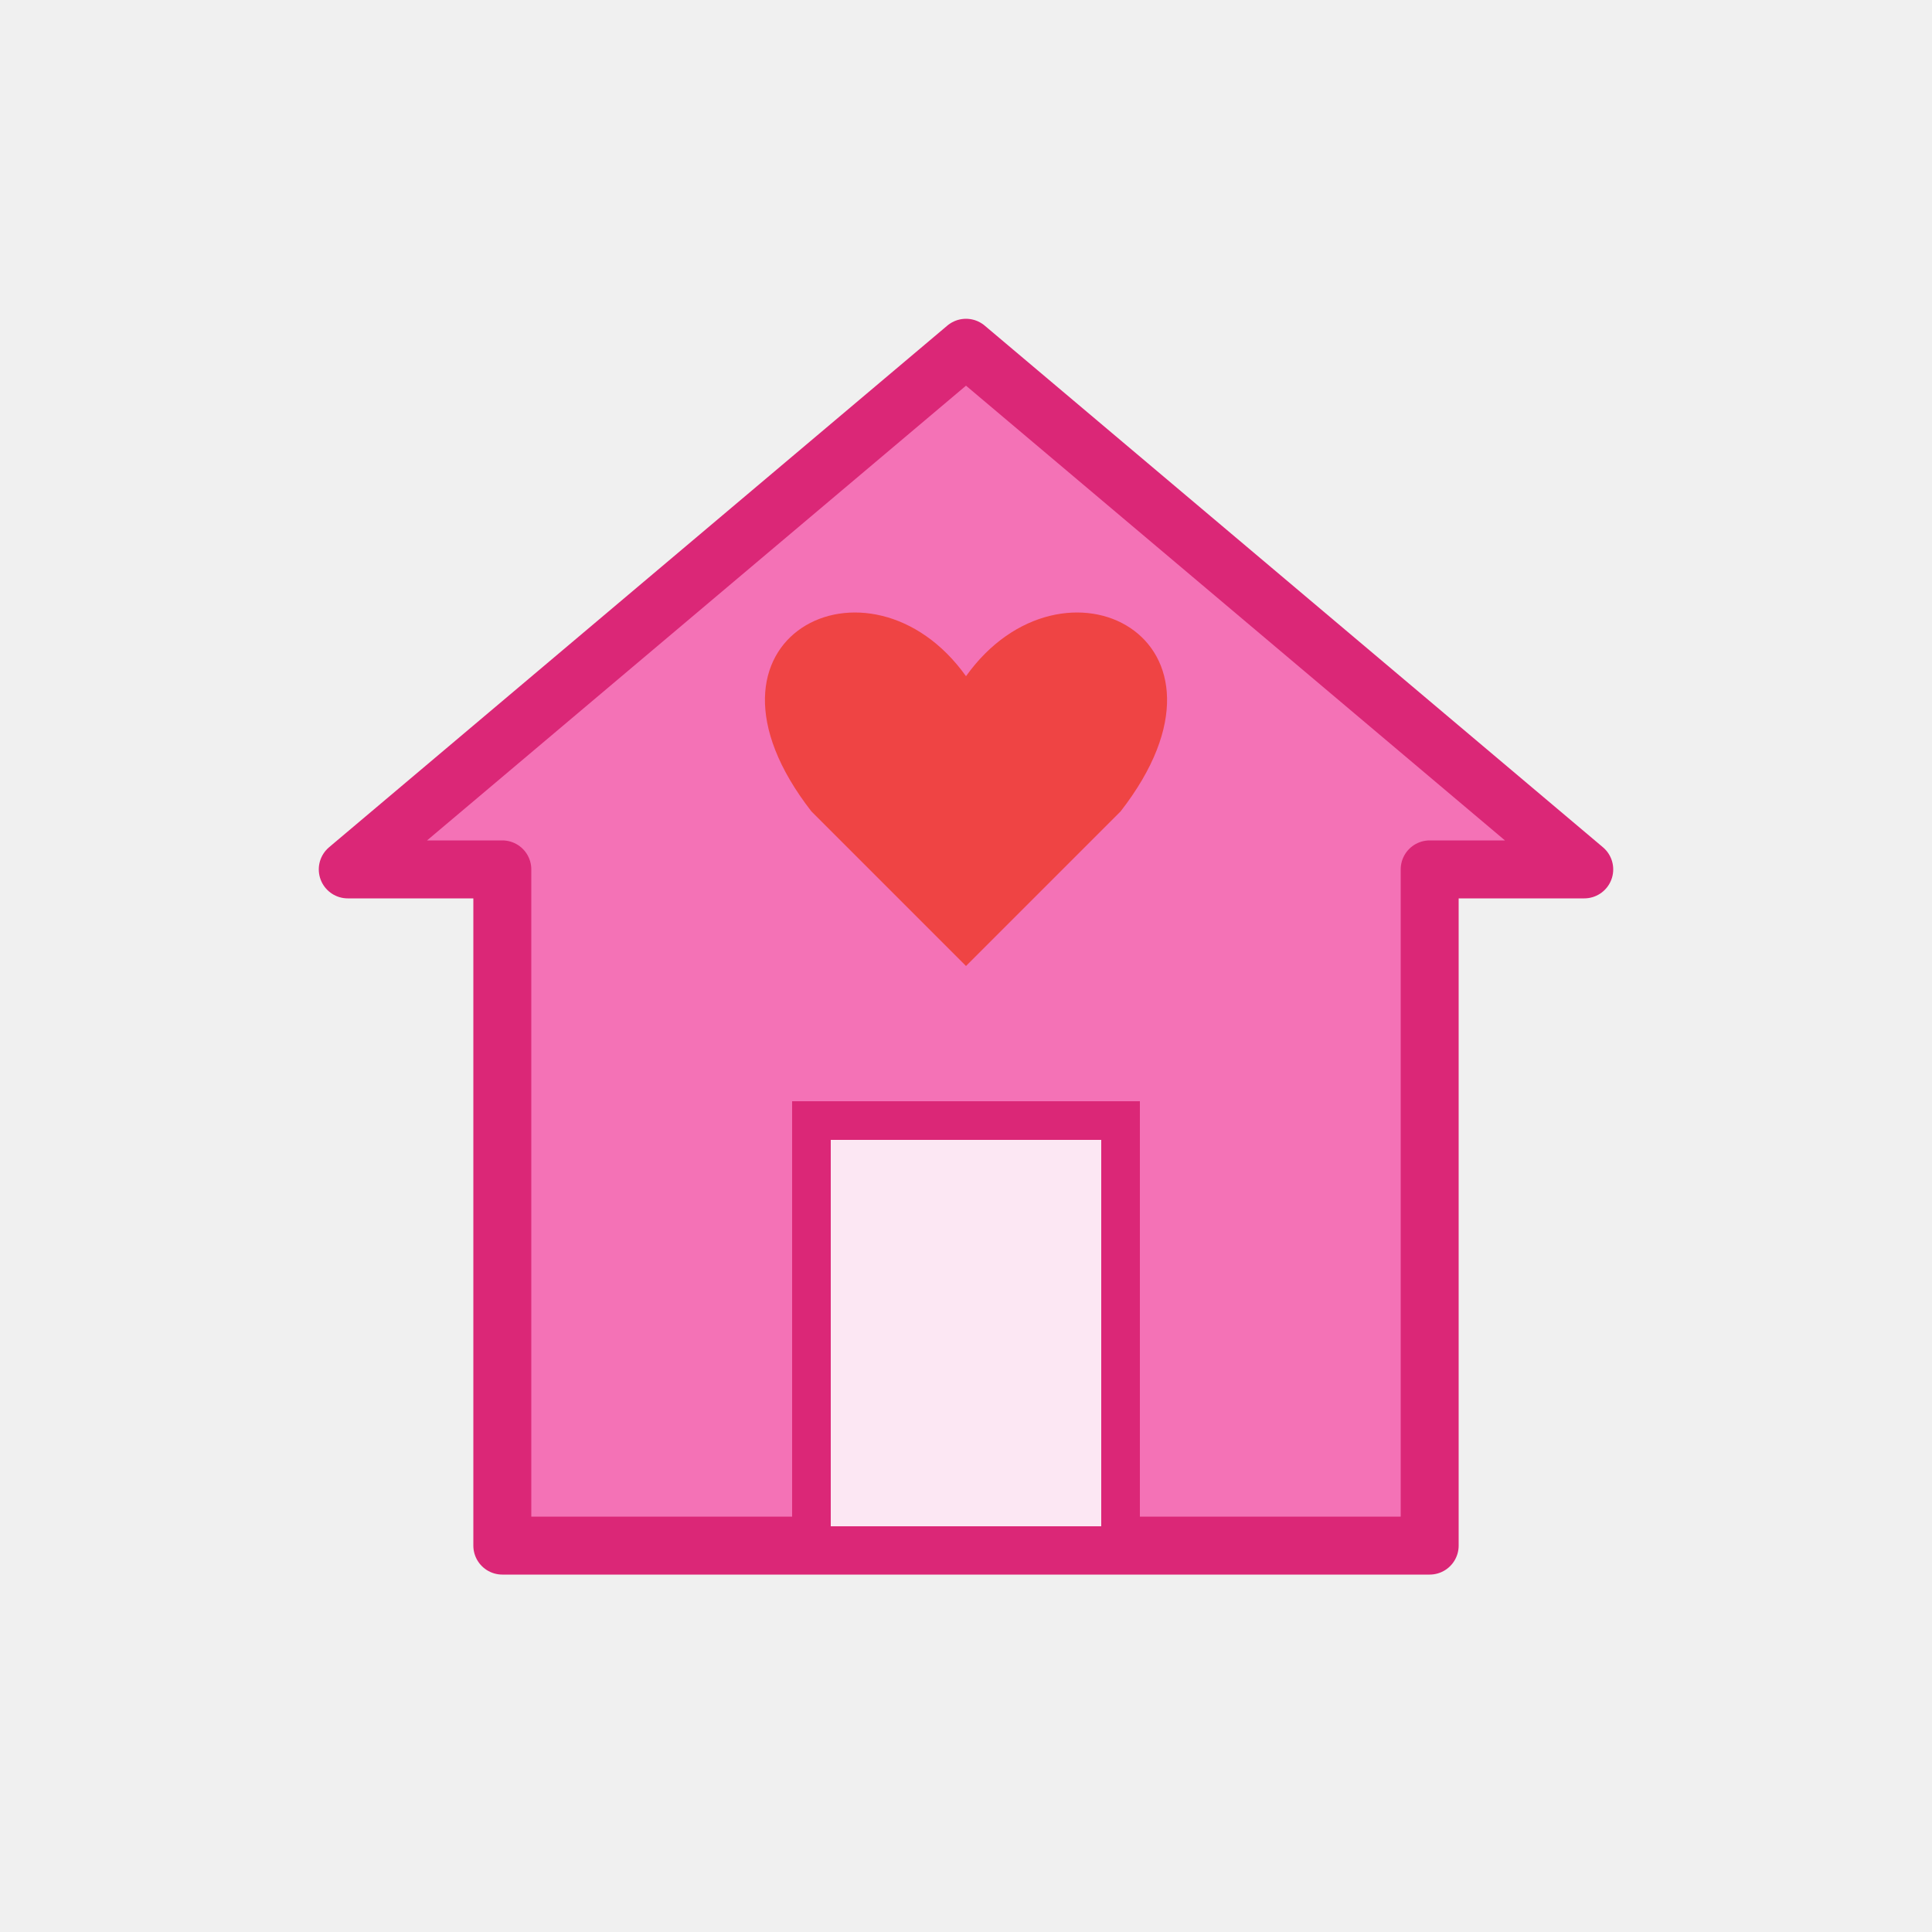
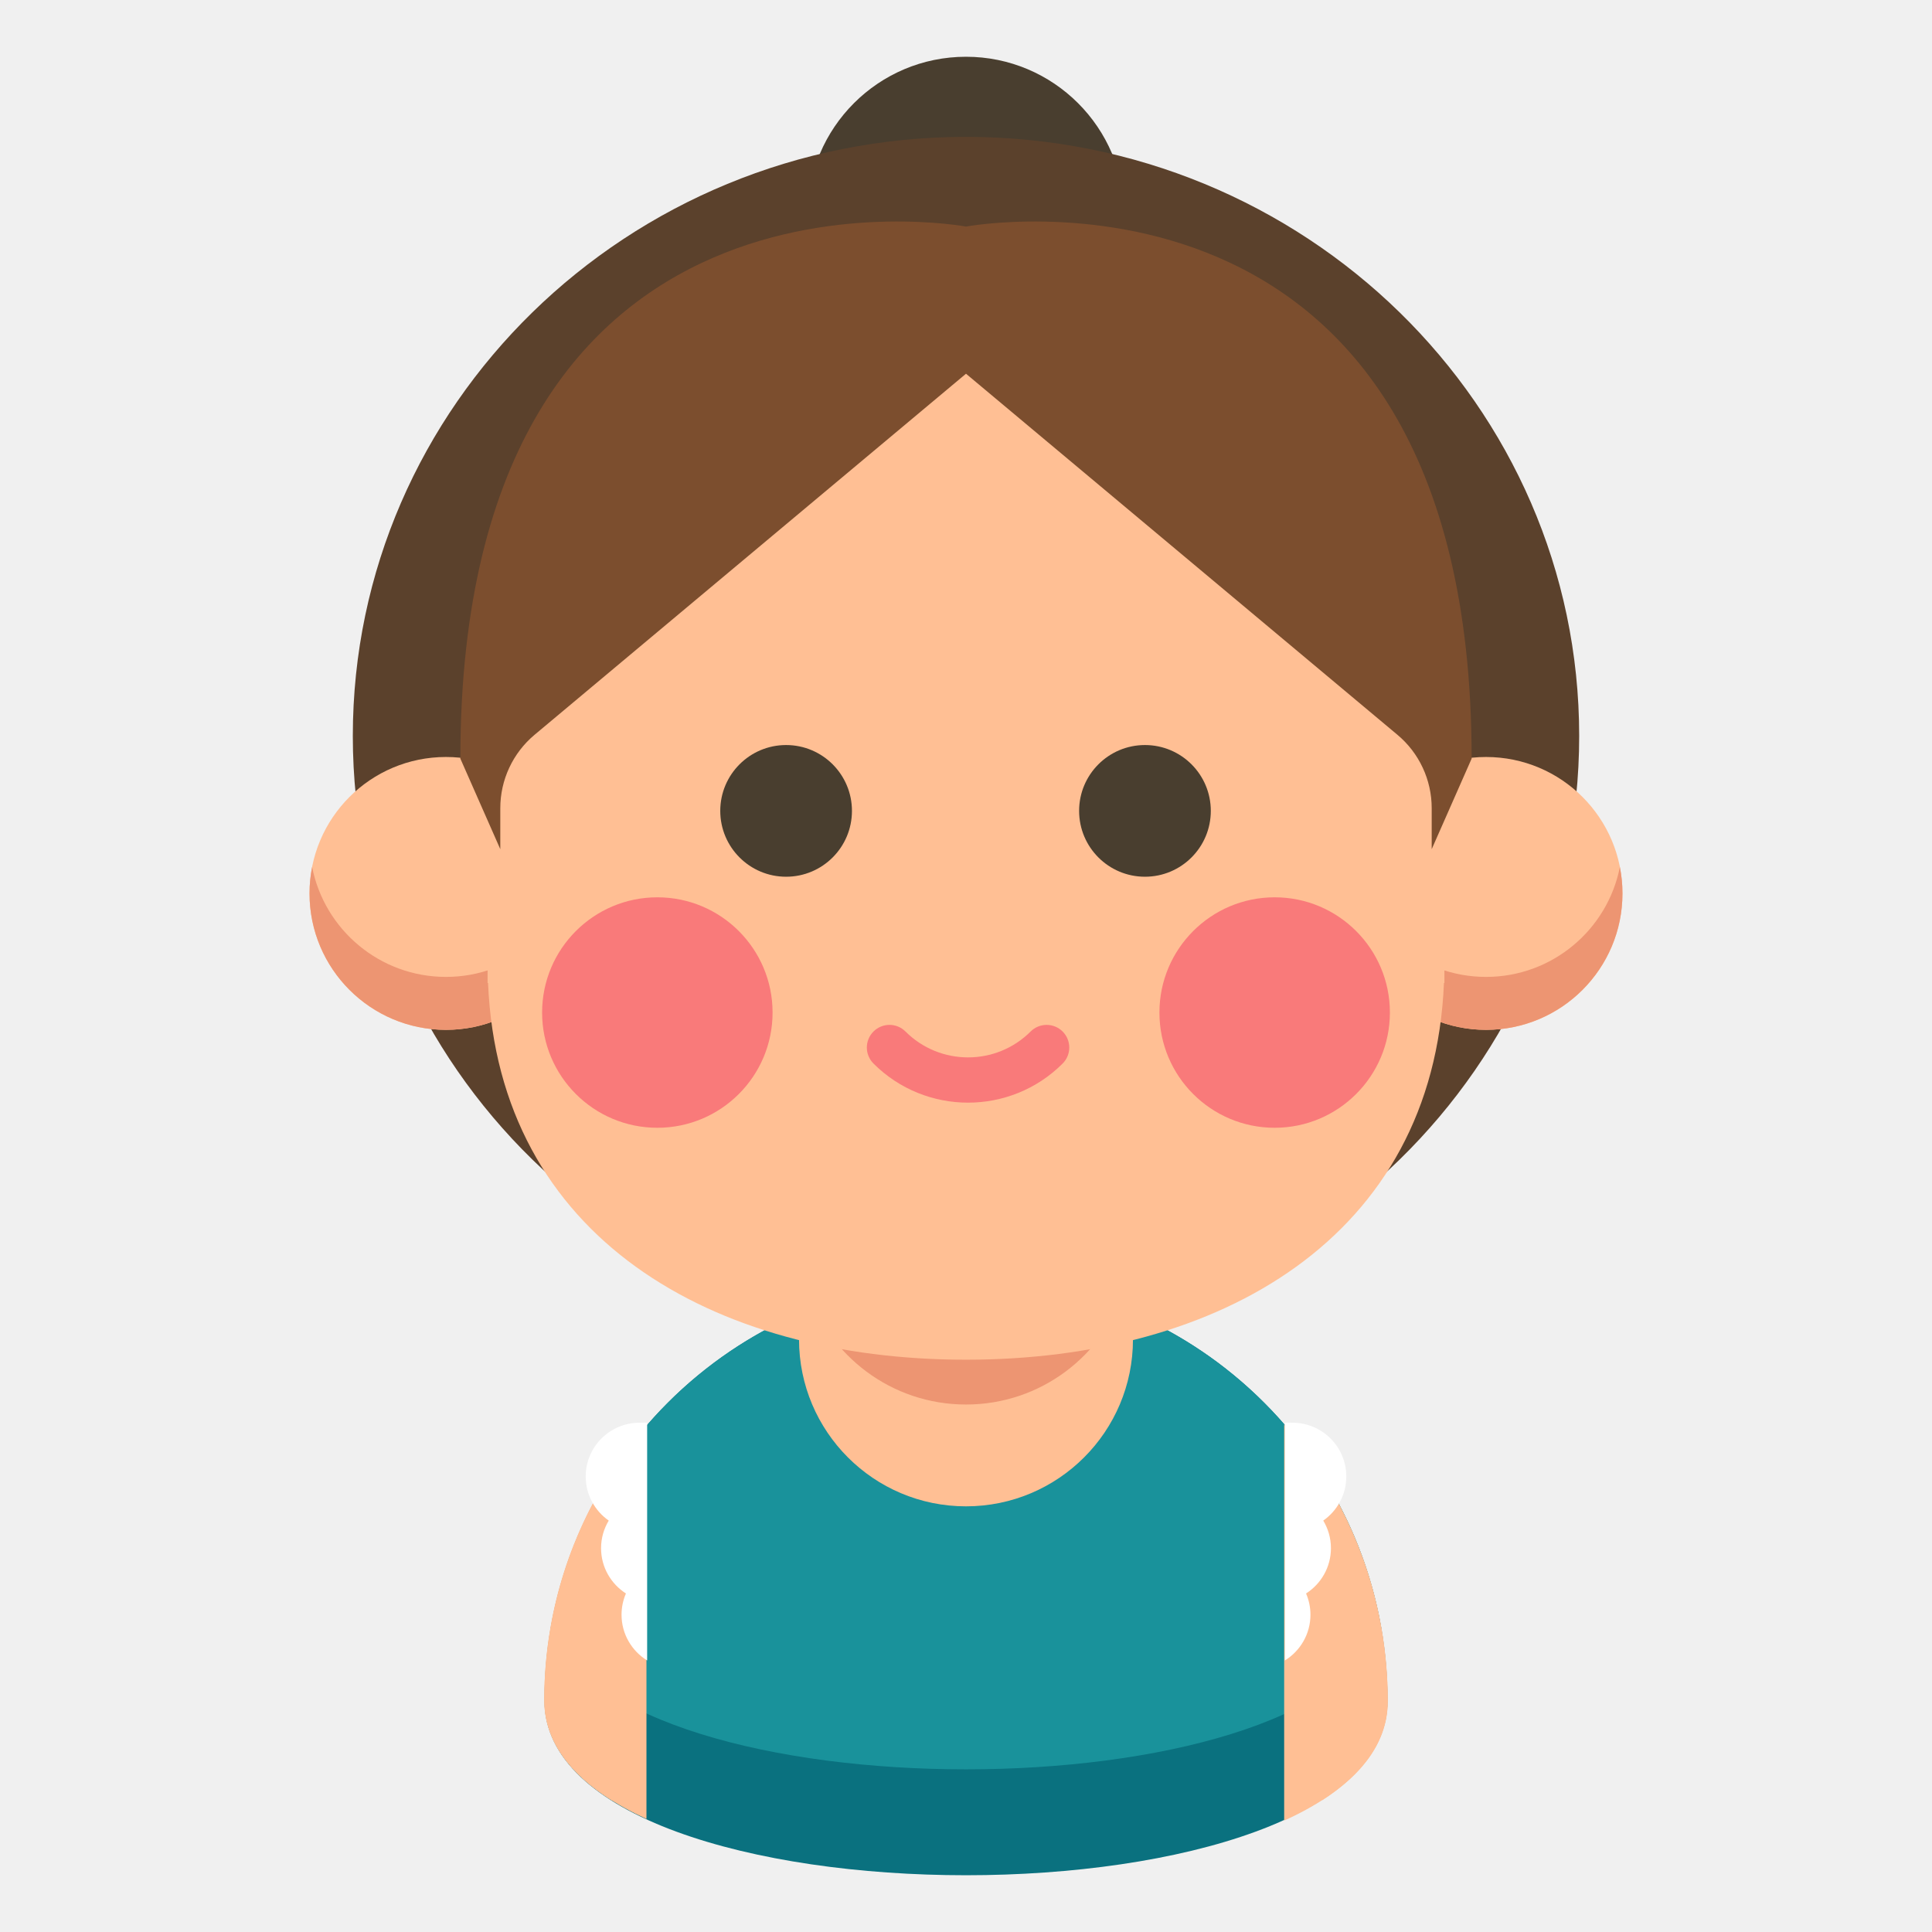
- <svg xmlns="http://www.w3.org/2000/svg" viewBox="0 0 100 100">
-   <polygon points="50,18 82,45 74,45 74,80 26,80 26,45 18,45" fill="#F472B6" stroke="#DB2777" stroke-width="3" stroke-linejoin="round" />
-   <rect x="42" y="58" width="16" height="22" fill="#FCE7F3" stroke="#DB2777" stroke-width="2" />
-   <path d="M50 35 C45 28 35 33 42 42 L50 50 L58 42 C65 33 55 28 50 35 Z" fill="#EF4444" />
+ <svg xmlns="http://www.w3.org/2000/svg" viewBox="0 0 512 512" enable-background="new 0 0 512 512" id="Mother" version="1.1" xml:space="preserve" fill="#000000">
+   <g id="SVGRepo_bgCarrier" stroke-width="0" />
+   <g id="SVGRepo_tracerCarrier" stroke-linecap="round" stroke-linejoin="round" />
+   <g id="SVGRepo_iconCarrier">
+     <circle cx="256" cy="57.041" fill="#493E2F" r="42" />
+     <ellipse cx="256" cy="195.041" fill="#5B412C" rx="162.5" ry="158.77" />
+     <path d="M367.704,450.689c0,61.693-223.408,61.693-223.408,0c0-61.692,50.012-111.704,111.704-111.704 S367.704,388.997,367.704,450.689z" fill="#0A717F" />
+     <path d="M256,338.985c-55.141,0-100.944,39.955-110.053,92.491c19.216,49.892,200.889,49.892,220.104,0 C356.944,378.94,311.141,338.985,256,338.985z" fill="#19929B" />
+     <circle cx="256" cy="354.944" fill="#FFBF94" r="44.25" />
+     <path d="M256,310.694c-19.733,0-36.442,12.919-42.148,30.759c5.706,17.84,22.416,30.76,42.148,30.76 c19.733,0,36.442-12.92,42.147-30.76C292.442,323.613,275.733,310.694,256,310.694z" fill="#ED9572" />
+     <circle cx="118.183" cy="236.765" fill="#FFBF94" r="36.156" />
+     <path d="M118.184,258.89c-17.567,0-32.203-12.531-35.47-29.141c-0.446,2.27-0.686,4.614-0.686,7.016 c0,19.968,16.188,36.155,36.156,36.155c19.968,0,36.155-16.188,36.155-36.155c0-2.401-0.24-4.746-0.686-7.016 C150.386,246.359,135.75,258.89,118.184,258.89z" fill="#ED9572" />
+     <circle cx="393.816" cy="236.765" fill="#FFBF94" r="36.155" />
+     <path d="M393.816,258.89c-17.567,0-32.202-12.531-35.47-29.141c-0.445,2.27-0.686,4.614-0.686,7.016 c0,19.968,16.188,36.155,36.155,36.155s36.155-16.188,36.155-36.155c0-2.401-0.239-4.746-0.686-7.016 C426.019,246.359,411.384,258.89,393.816,258.89z" fill="#ED9572" />
+     <path d="M382.661,182.801c-2.827-67.514-55.19-121.386-126.631-121.417v-0.001c-0.01,0-0.021,0-0.03,0 c-0.011,0-0.021,0-0.03,0v0.001c-71.44,0.03-123.804,53.903-126.632,121.417h-0.122v77.707h0.122 c2.828,67.514,59.504,99.813,126.632,99.832v0.001c0.01,0,0.02-0.001,0.03-0.001c0.01,0,0.021,0.001,0.03,0.001v-0.001 c67.128-0.02,123.805-32.318,126.631-99.832h0.123v-77.707H382.661z" fill="#FFBF94" />
+     <path d="M390,201.041c0-166-134-141-134-141s-134-25-134,141l10.584,24v-10.872c0-7.503,3.325-14.622,9.079-19.438 L256,99.041l114.337,95.69c5.754,4.816,9.078,11.934,9.078,19.438v10.872L390,201.041z" fill="#7C4E2E" />
+     <path d="M168.96,380.475c-0.01,0.014-0.02,0.025-0.03,0.038c-1.545,1.917-3.029,3.886-4.447,5.904 c-0.002,0.003-0.004,0.005-0.005,0.008c-4.981,7.089-9.159,14.782-12.401,22.95c-0.001,0.003-0.002,0.006-0.003,0.009 c-0.92,2.317-1.764,4.673-2.529,7.063c-0.013,0.038-0.024,0.076-0.037,0.115c-0.753,2.36-1.43,4.754-2.028,7.179 c-0.015,0.062-0.029,0.122-0.044,0.183c-0.59,2.412-1.102,4.854-1.532,7.324c-0.006,0.033-0.013,0.065-0.019,0.099 c0,0.001,0.001,0.001,0.001,0.003c-1.082,6.241-1.653,12.658-1.653,19.209c0,13.412,10.561,23.905,27.085,31.486v-28.068V377.91 C170.515,378.841,169.732,379.518,168.96,380.475z" fill="#FFBF94" />
+     <path d="M162.317,477.244v-23.268v-64.35c-4.035,6.188-7.48,12.794-10.241,19.748 c-0.001,0.003-0.002,0.006-0.003,0.009c-0.92,2.317-1.764,4.673-2.529,7.063c-0.013,0.038-0.024,0.076-0.037,0.115 c-0.753,2.36-1.43,4.754-2.028,7.179c-0.015,0.062-0.029,0.122-0.044,0.183c-0.59,2.412-1.102,4.854-1.532,7.324 c-0.006,0.033-0.013,0.065-0.019,0.099c0,0.001,0.001,0.001,0.001,0.003c-1.082,6.241-1.653,12.658-1.653,19.209 C144.232,461.339,151.059,470.231,162.317,477.244z" fill="#FFBF94" />
+     <path d="M366.114,431.61c0-0.001,0.001-0.002,0.002-0.003c-0.007-0.037-0.015-0.072-0.021-0.109 c-0.434-2.484-0.948-4.939-1.543-7.365c-0.019-0.076-0.037-0.152-0.057-0.229c-0.598-2.415-1.273-4.8-2.025-7.149 c-0.025-0.08-0.051-0.16-0.077-0.241c-0.755-2.343-1.587-4.651-2.489-6.925c-0.033-0.081-0.064-0.163-0.098-0.244 c-0.453-1.135-0.925-2.262-1.414-3.377c-0.014-0.031-0.029-0.063-0.043-0.094c-0.477-1.084-0.972-2.159-1.482-3.225 c-0.036-0.077-0.072-0.154-0.109-0.23c-0.519-1.078-1.055-2.146-1.606-3.204c-0.046-0.088-0.093-0.175-0.14-0.264 c-0.53-1.009-1.074-2.009-1.635-2.999c-0.037-0.066-0.072-0.133-0.109-0.199c-0.58-1.02-1.176-2.029-1.786-3.029 c-0.079-0.129-0.159-0.256-0.237-0.385c-0.588-0.953-1.186-1.898-1.801-2.832c-0.03-0.047-0.061-0.094-0.091-0.141 c-0.636-0.962-1.287-1.912-1.951-2.854c-0.11-0.157-0.224-0.313-0.335-0.471c-0.654-0.918-1.319-1.828-2-2.725 c-0.01-0.014-0.02-0.027-0.029-0.039c-0.689-0.907-1.396-1.801-2.112-2.685c-0.14-0.173-0.28-0.345-0.422-0.518 c-0.717-0.875-1.442-1.743-2.185-2.595v0.001v76.927v28.066c16.736-7.594,27.45-18.145,27.45-31.654 C367.768,444.27,367.196,437.852,366.114,431.61z" fill="#FFBF94" />
+     <path d="M366.116,431.607c-0.007-0.037-0.015-0.072-0.021-0.109c-0.434-2.484-0.948-4.939-1.543-7.365 c-0.019-0.076-0.037-0.152-0.057-0.229c-0.598-2.415-1.273-4.8-2.025-7.149c-0.025-0.08-0.051-0.16-0.077-0.241 c-0.755-2.343-1.587-4.651-2.489-6.925c-0.033-0.081-0.064-0.163-0.098-0.244c-0.453-1.135-0.925-2.262-1.414-3.377 c-0.014-0.031-0.029-0.063-0.043-0.094c-0.477-1.084-0.972-2.159-1.482-3.225c-0.036-0.077-0.072-0.154-0.109-0.23 c-0.519-1.078-1.055-2.146-1.606-3.204c-0.046-0.088-0.093-0.175-0.14-0.264c-0.53-1.009-1.074-2.009-1.635-2.999 c-0.037-0.066-0.072-0.133-0.109-0.199c-0.58-1.02-1.176-2.029-1.786-3.029c-0.079-0.129-0.159-0.256-0.237-0.385 c-0.303-0.49-0.617-0.971-0.926-1.455v86.227c10.883-6.949,17.45-15.713,17.45-26.289c0-6.551-0.571-12.969-1.653-19.21 C366.114,431.609,366.115,431.608,366.116,431.607z" fill="#FFBF94" />
+     <path d="M169.465,377.041c-7.869,0-14.247,6.378-14.247,14.246c0,4.84,2.418,9.108,6.106,11.684 c-1.284,2.14-2.036,4.635-2.036,7.313c0,5.047,2.632,9.471,6.591,12.002c-0.746,1.729-1.164,3.633-1.164,5.637 c0,5.128,2.719,9.609,6.784,12.119v-63C170.833,376.945,170.158,377.041,169.465,377.041z" fill="#FFFFFF" />
+     <path d="M342.535,377.041c7.868,0,14.247,6.378,14.247,14.246c0,4.84-2.418,9.108-6.107,11.684 c1.285,2.14,2.037,4.635,2.037,7.313c0,5.047-2.633,9.471-6.592,12.002c0.746,1.729,1.164,3.633,1.164,5.637 c0,5.128-2.719,9.609-6.784,12.119v-63C341.167,376.945,341.843,377.041,342.535,377.041z" fill="#FFFFFF" />
+     <circle cx="174.202" cy="268.334" fill="#F97A7A" r="30.538" />
+     <circle cx="337.799" cy="268.334" fill="#F97A7A" r="30.538" />
+     <circle cx="208.326" cy="214.893" fill="#493E2F" r="17.45" />
+     <circle cx="303.426" cy="214.893" fill="#493E2F" r="17.45" />
+     <path d="M256.545,292.213c-9.077,0-18.154-3.455-25.065-10.365c-2.343-2.344-2.343-6.143,0-8.486 c2.343-2.342,6.143-2.342,8.485,0c9.144,9.145,24.018,9.143,33.16,0c2.343-2.342,6.143-2.342,8.485,0 c2.344,2.344,2.344,6.143,0,8.486C274.7,288.758,265.622,292.213,256.545,292.213z" fill="#F97A7A" />
+   </g>
</svg>
